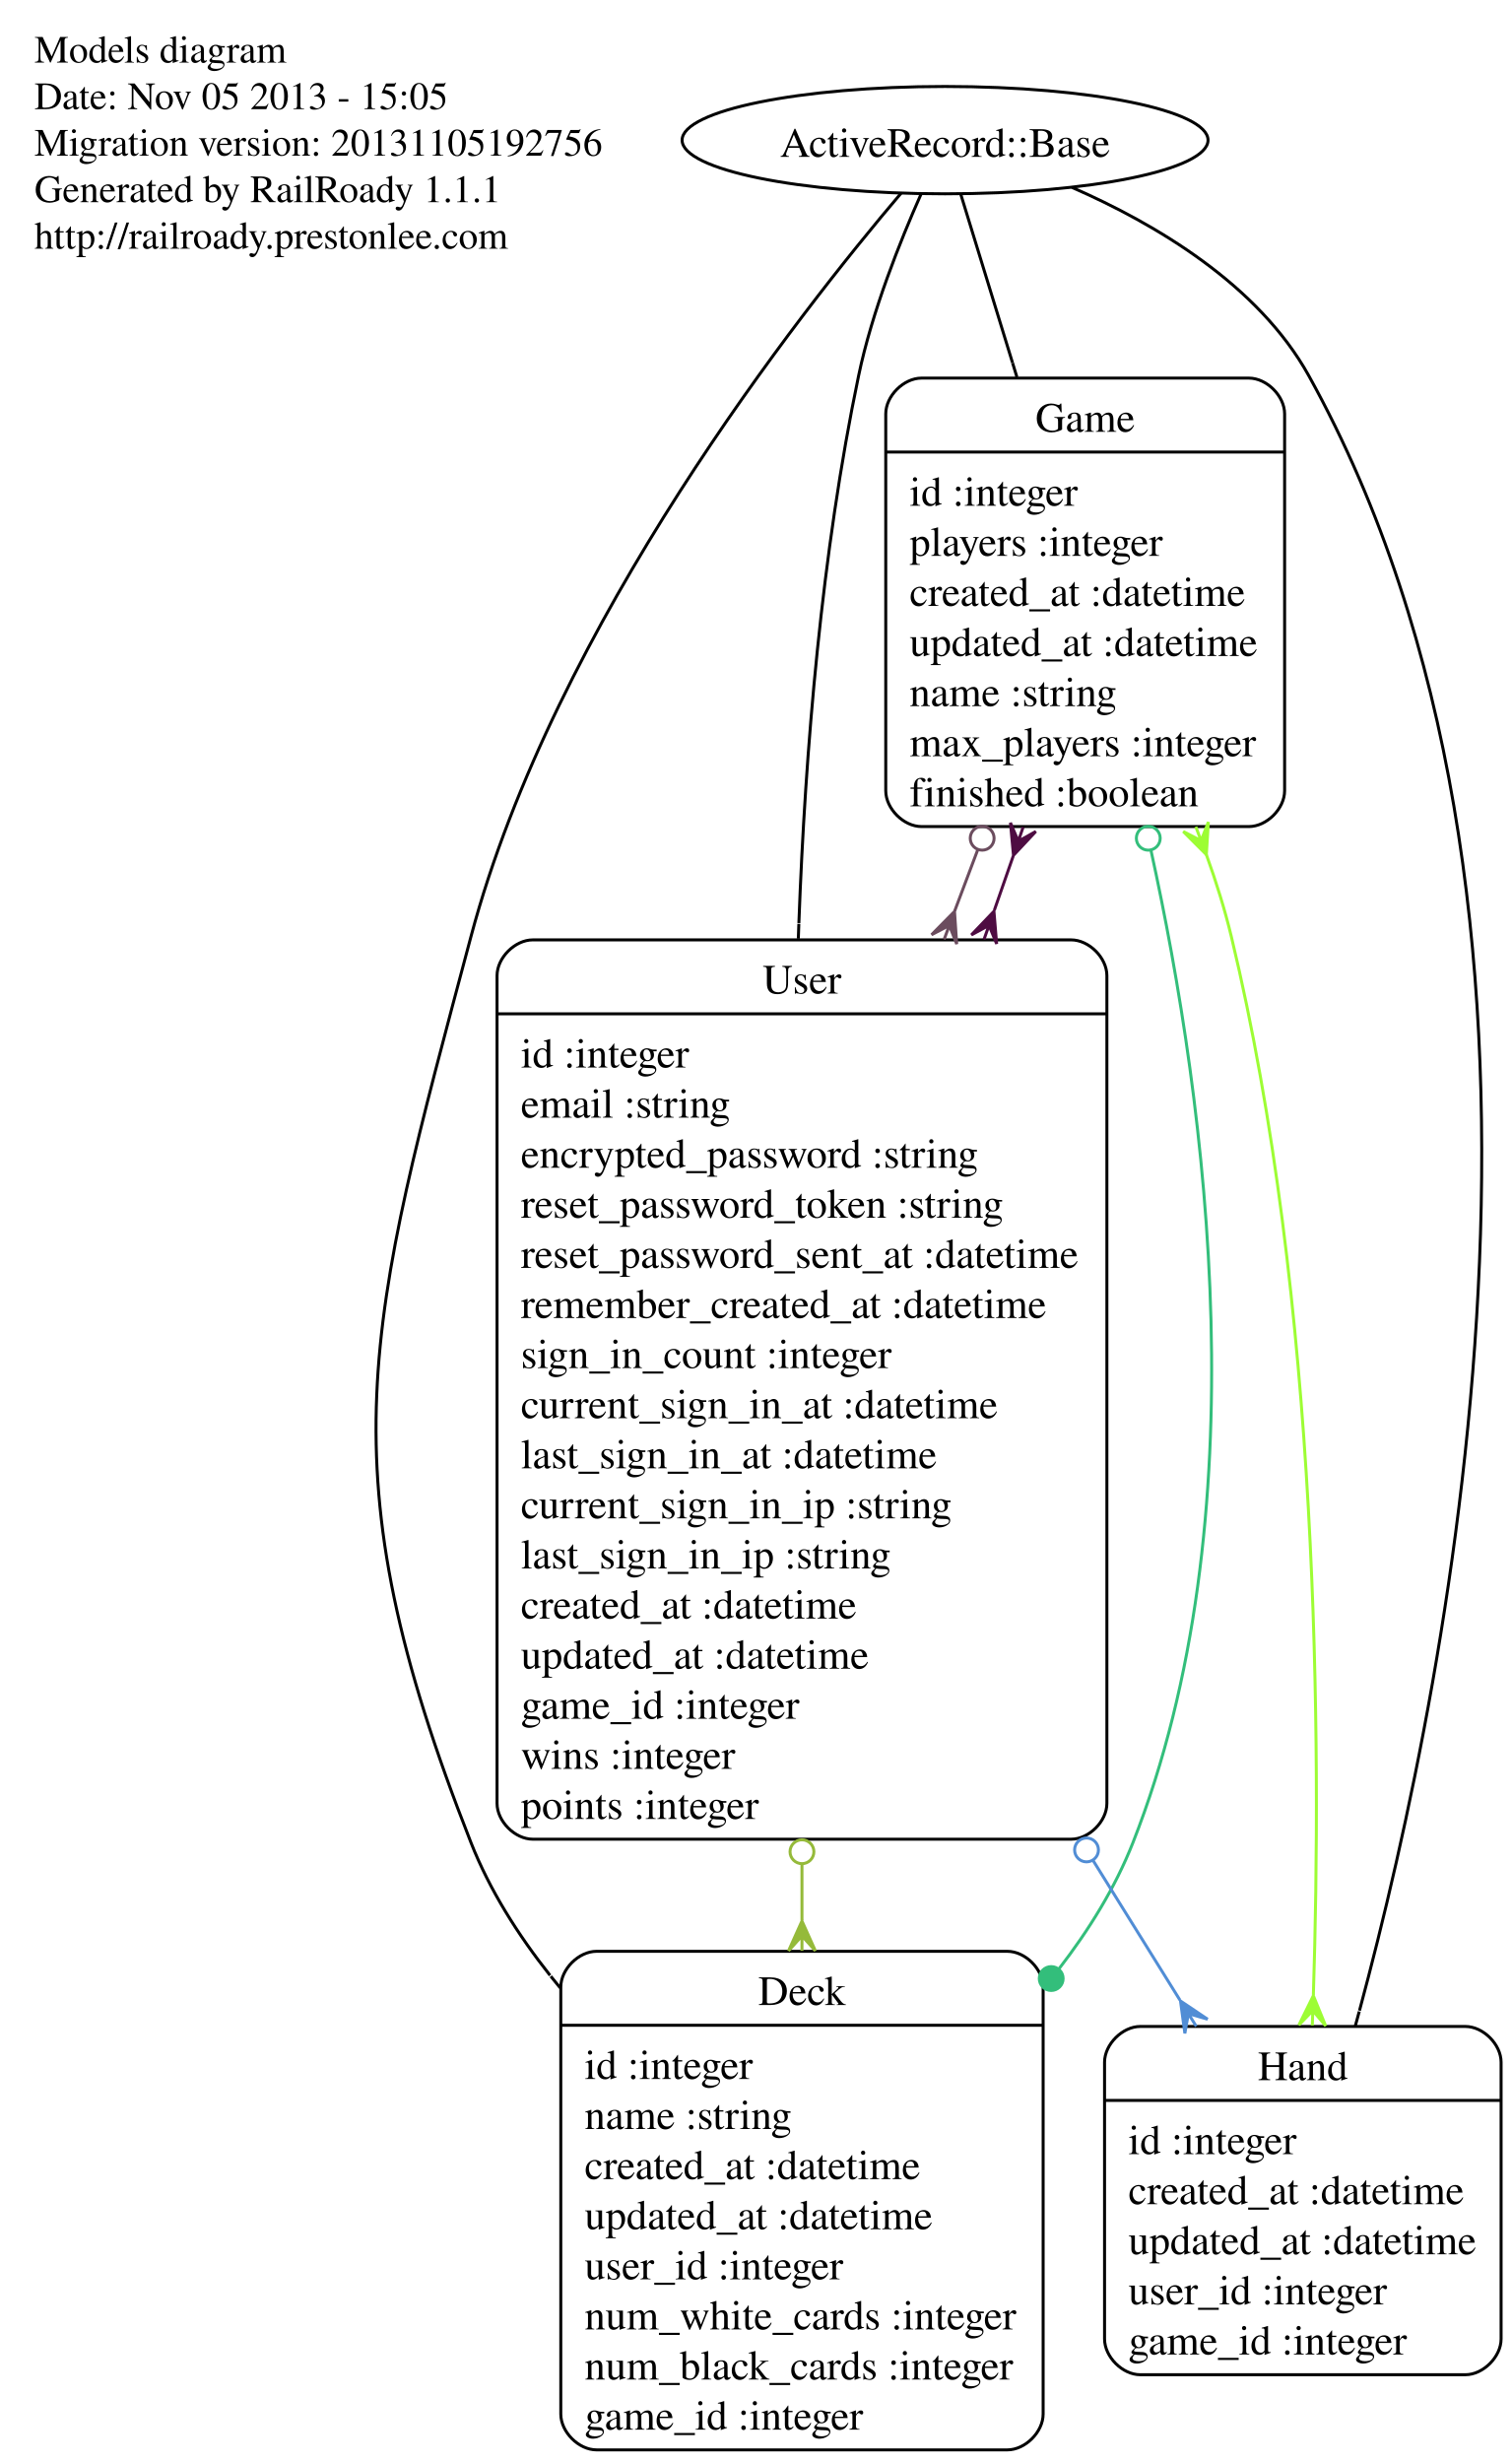
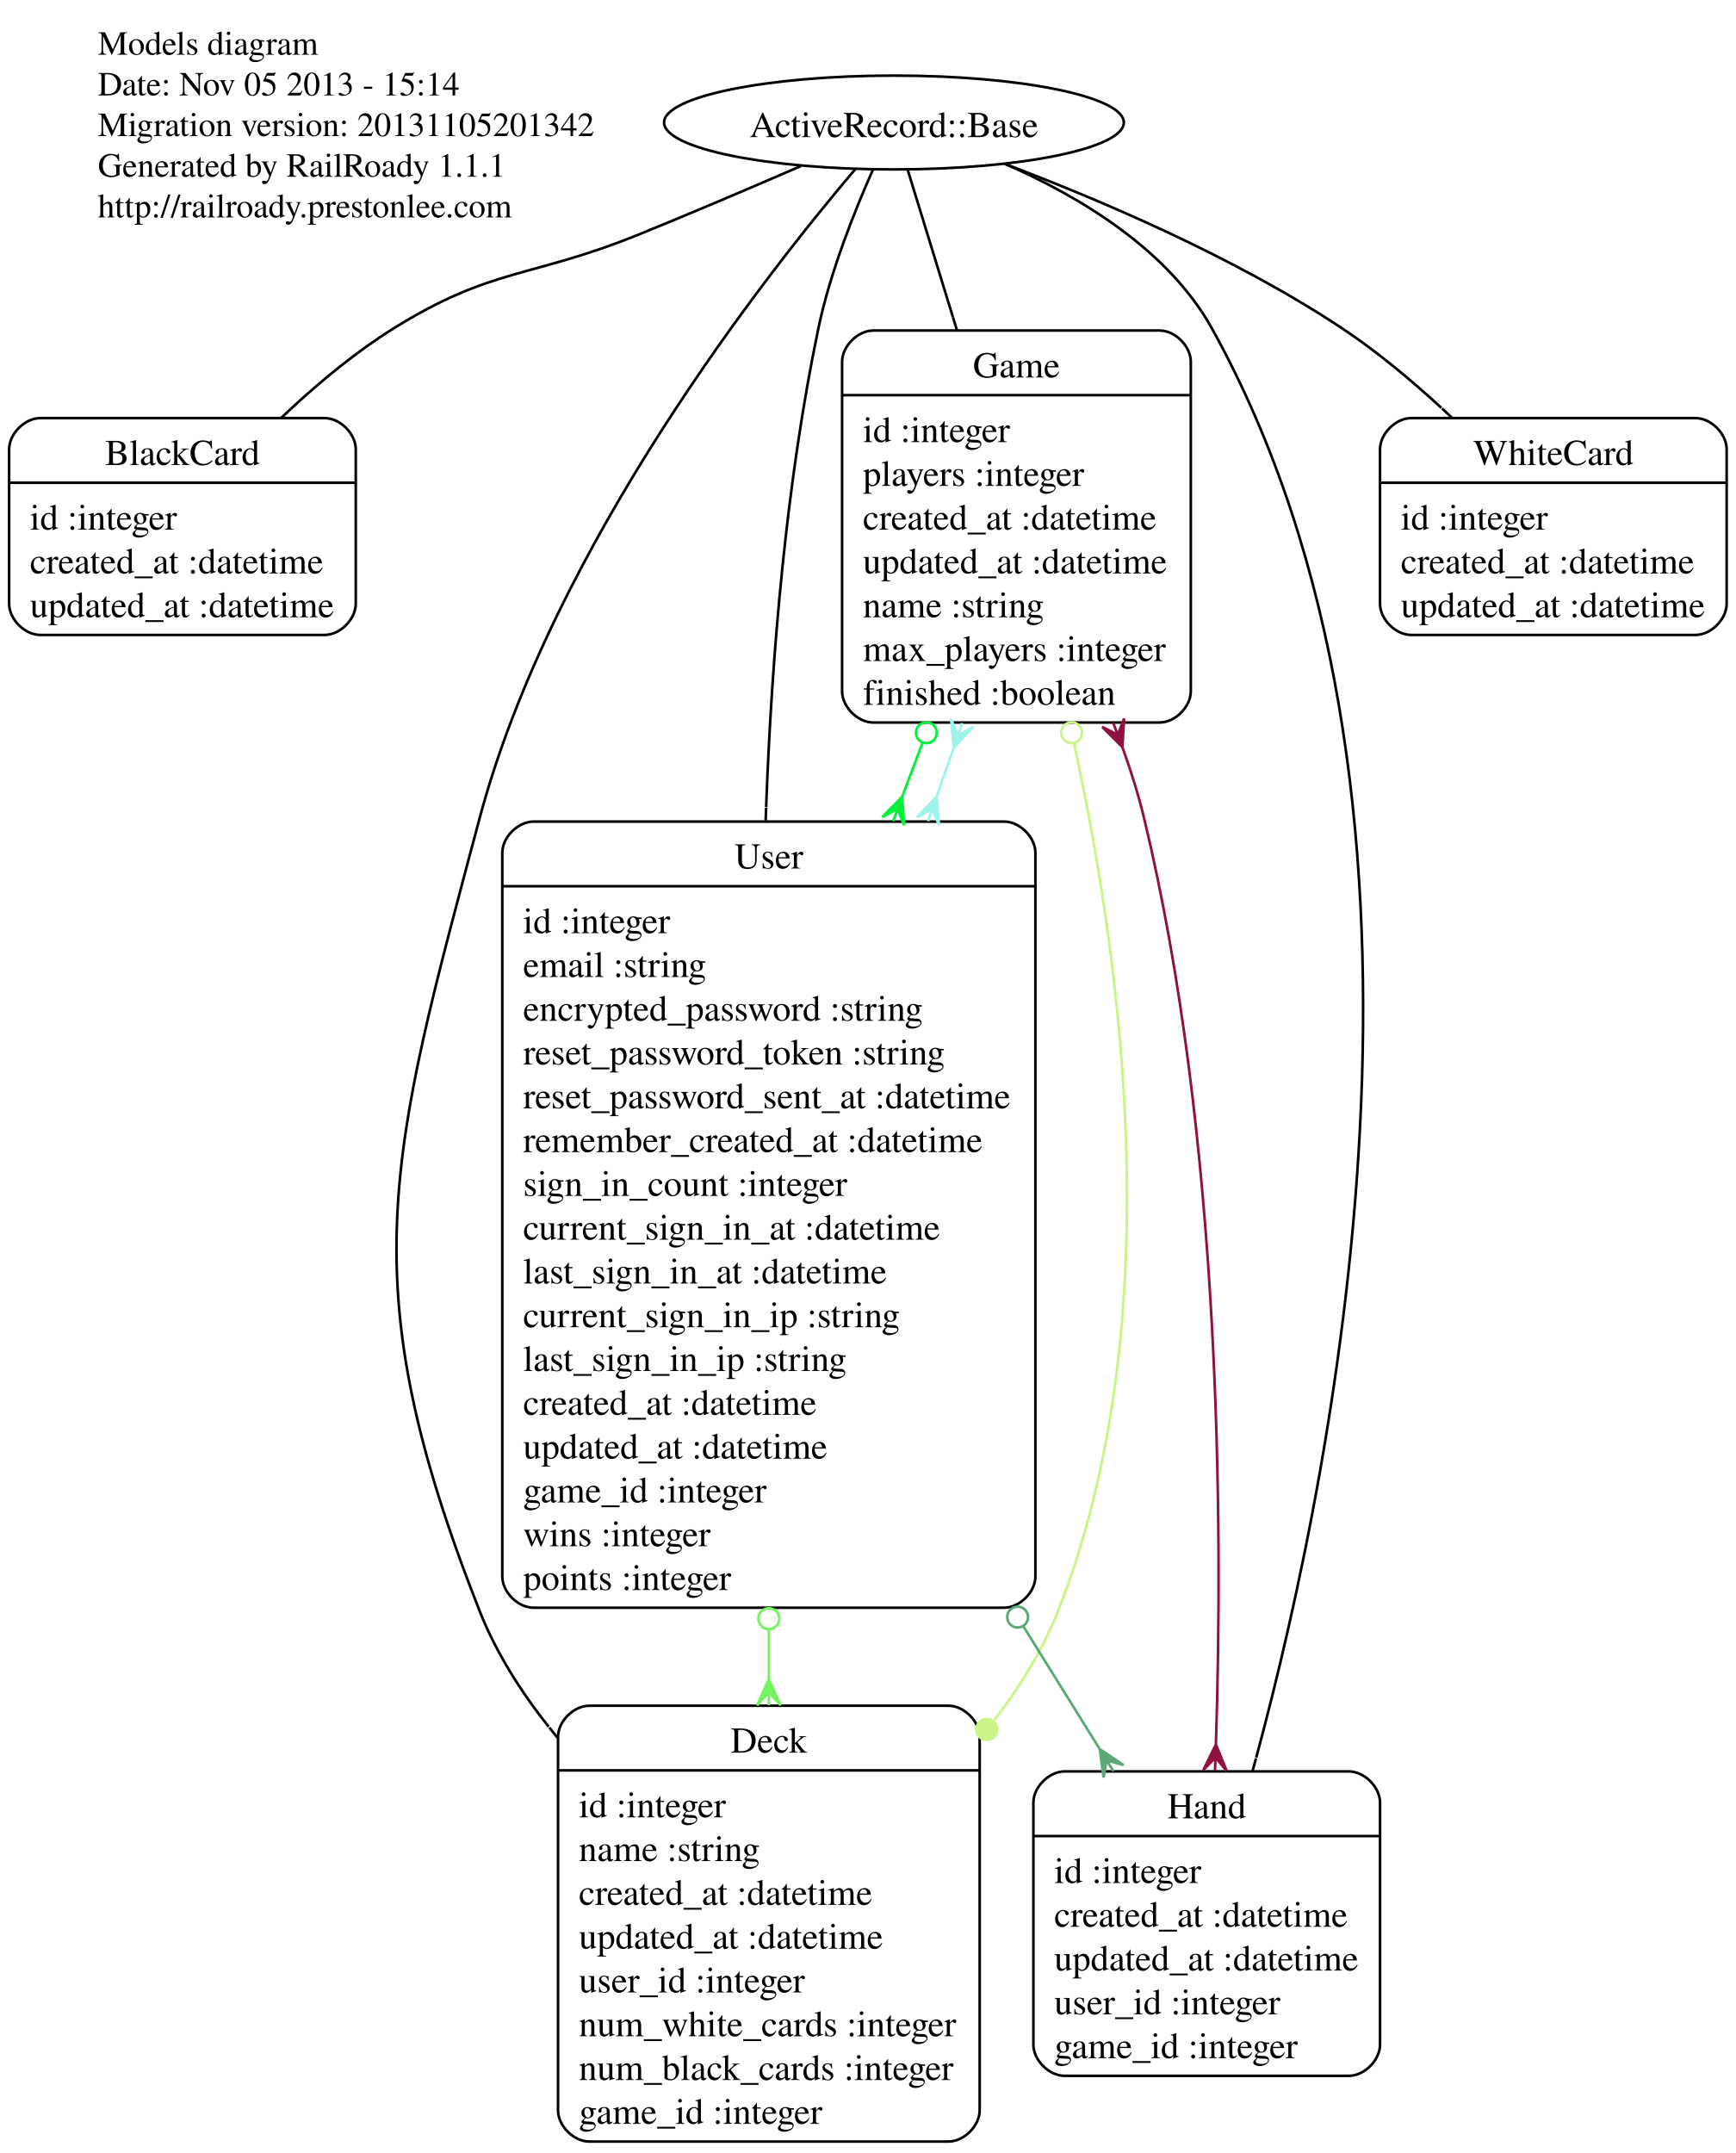
- <svg xmlns="http://www.w3.org/2000/svg" width="507pt" height="826pt" viewBox="0.00 0.00 507.00 826.00">
+ <svg xmlns="http://www.w3.org/2000/svg" width="666pt" height="826pt" viewBox="0.00 0.00 666.00 826.00">
  <g id="graph0" class="graph" transform="scale(1 1) rotate(0) translate(4 822)">
-     <polygon fill="white" stroke="white" points="-4,4 -4,-822 503,-822 503,4 -4,4" />
+     <polygon fill="white" stroke="white" points="-4,4 -4,-822 662,-822 662,4 -4,4" />
    <g id="node1" class="node">
-       <text text-anchor="start" x="7.55" y="-801" font-family="Times,serif" font-size="13.00">Models diagram</text>
-       <text text-anchor="start" x="7.55" y="-785.4" font-family="Times,serif" font-size="13.00">Date: Nov 05 2013 - 15:05</text>
-       <text text-anchor="start" x="7.55" y="-769.8" font-family="Times,serif" font-size="13.00">Migration version: 20131105192756</text>
-       <text text-anchor="start" x="7.55" y="-754.2" font-family="Times,serif" font-size="13.00">Generated by RailRoady 1.1.1</text>
-       <text text-anchor="start" x="7.55" y="-738.6" font-family="Times,serif" font-size="13.00">http://railroady.prestonlee.com</text>
+       <text text-anchor="start" x="33.55" y="-801" font-family="Times,serif" font-size="13.00">Models diagram</text>
+       <text text-anchor="start" x="33.55" y="-785.4" font-family="Times,serif" font-size="13.00">Date: Nov 05 2013 - 15:14</text>
+       <text text-anchor="start" x="33.55" y="-769.8" font-family="Times,serif" font-size="13.00">Migration version: 20131105201342</text>
+       <text text-anchor="start" x="33.55" y="-754.2" font-family="Times,serif" font-size="13.00">Generated by RailRoady 1.1.1</text>
+       <text text-anchor="start" x="33.55" y="-738.6" font-family="Times,serif" font-size="13.00">http://railroady.prestonlee.com</text>
    </g>
    <g id="node2" class="node">
-       <path fill="none" stroke="black" d="M196.105,-0.4C196.105,-0.4 333.895,-0.4 333.895,-0.4 339.895,-0.4 345.895,-6.4 345.895,-12.4 345.895,-12.4 345.895,-155.6 345.895,-155.6 345.895,-161.6 339.895,-167.6 333.895,-167.6 333.895,-167.6 196.105,-167.6 196.105,-167.6 190.105,-167.6 184.105,-161.6 184.105,-155.6 184.105,-155.6 184.105,-12.4 184.105,-12.4 184.105,-6.4 190.105,-0.4 196.105,-0.4" />
-       <text text-anchor="middle" x="265" y="-149.6" font-family="Times,serif" font-size="14.00">Deck</text>
-       <polyline fill="none" stroke="black" points="184.105,-142.8 345.895,-142.8 " />
-       <text text-anchor="start" x="192.105" y="-124.8" font-family="Times,serif" font-size="14.00">id :integer</text>
-       <text text-anchor="start" x="192.105" y="-108" font-family="Times,serif" font-size="14.00">name :string</text>
-       <text text-anchor="start" x="192.105" y="-91.2" font-family="Times,serif" font-size="14.00">created_at :datetime</text>
-       <text text-anchor="start" x="192.105" y="-74.4" font-family="Times,serif" font-size="14.00">updated_at :datetime</text>
-       <text text-anchor="start" x="192.105" y="-57.6" font-family="Times,serif" font-size="14.00">user_id :integer</text>
-       <text text-anchor="start" x="192.105" y="-40.8" font-family="Times,serif" font-size="14.00">num_white_cards :integer</text>
-       <text text-anchor="start" x="192.105" y="-24" font-family="Times,serif" font-size="14.00">num_black_cards :integer</text>
-       <text text-anchor="start" x="192.105" y="-7.2" font-family="Times,serif" font-size="14.00">game_id :integer</text>
+       <path fill="none" stroke="black" d="M11.495,-578.4C11.495,-578.4 120.505,-578.4 120.505,-578.4 126.505,-578.4 132.505,-584.4 132.505,-590.4 132.505,-590.4 132.505,-649.6 132.505,-649.6 132.505,-655.6 126.505,-661.6 120.505,-661.6 120.505,-661.6 11.495,-661.6 11.495,-661.6 5.495,-661.6 -0.505,-655.6 -0.505,-649.6 -0.505,-649.6 -0.505,-590.4 -0.505,-590.4 -0.505,-584.4 5.495,-578.4 11.495,-578.4" />
+       <text text-anchor="middle" x="66" y="-643.6" font-family="Times,serif" font-size="14.00">BlackCard</text>
+       <polyline fill="none" stroke="black" points="-0.505,-636.8 132.505,-636.8 " />
+       <text text-anchor="start" x="7.495" y="-618.8" font-family="Times,serif" font-size="14.00">id :integer</text>
+       <text text-anchor="start" x="7.495" y="-602" font-family="Times,serif" font-size="14.00">created_at :datetime</text>
+       <text text-anchor="start" x="7.495" y="-585.2" font-family="Times,serif" font-size="14.00">updated_at :datetime</text>
    </g>
    <g id="node3" class="node">
-       <path fill="none" stroke="black" d="M305.105,-544.8C305.105,-544.8 414.895,-544.8 414.895,-544.8 420.895,-544.8 426.895,-550.8 426.895,-556.8 426.895,-556.8 426.895,-683.2 426.895,-683.2 426.895,-689.2 420.895,-695.2 414.895,-695.2 414.895,-695.2 305.105,-695.2 305.105,-695.2 299.105,-695.2 293.105,-689.2 293.105,-683.2 293.105,-683.2 293.105,-556.8 293.105,-556.8 293.105,-550.8 299.105,-544.8 305.105,-544.8" />
-       <text text-anchor="middle" x="360" y="-677.2" font-family="Times,serif" font-size="14.00">Game</text>
-       <polyline fill="none" stroke="black" points="293.105,-670.4 426.895,-670.4 " />
-       <text text-anchor="start" x="301.105" y="-652.4" font-family="Times,serif" font-size="14.00">id :integer</text>
-       <text text-anchor="start" x="301.105" y="-635.6" font-family="Times,serif" font-size="14.00">players :integer</text>
-       <text text-anchor="start" x="301.105" y="-618.8" font-family="Times,serif" font-size="14.00">created_at :datetime</text>
-       <text text-anchor="start" x="301.105" y="-602" font-family="Times,serif" font-size="14.00">updated_at :datetime</text>
-       <text text-anchor="start" x="301.105" y="-585.2" font-family="Times,serif" font-size="14.00">name :string</text>
-       <text text-anchor="start" x="301.105" y="-568.4" font-family="Times,serif" font-size="14.00">max_players :integer</text>
-       <text text-anchor="start" x="301.105" y="-551.6" font-family="Times,serif" font-size="14.00">finished :boolean</text>
+       <path fill="none" stroke="black" d="M222.105,-0.4C222.105,-0.4 359.895,-0.4 359.895,-0.4 365.895,-0.4 371.895,-6.4 371.895,-12.4 371.895,-12.4 371.895,-155.6 371.895,-155.6 371.895,-161.6 365.895,-167.6 359.895,-167.6 359.895,-167.6 222.105,-167.6 222.105,-167.6 216.105,-167.6 210.105,-161.6 210.105,-155.6 210.105,-155.6 210.105,-12.4 210.105,-12.4 210.105,-6.4 216.105,-0.4 222.105,-0.4" />
+       <text text-anchor="middle" x="291" y="-149.6" font-family="Times,serif" font-size="14.00">Deck</text>
+       <polyline fill="none" stroke="black" points="210.105,-142.8 371.895,-142.8 " />
+       <text text-anchor="start" x="218.105" y="-124.8" font-family="Times,serif" font-size="14.00">id :integer</text>
+       <text text-anchor="start" x="218.105" y="-108" font-family="Times,serif" font-size="14.00">name :string</text>
+       <text text-anchor="start" x="218.105" y="-91.2" font-family="Times,serif" font-size="14.00">created_at :datetime</text>
+       <text text-anchor="start" x="218.105" y="-74.4" font-family="Times,serif" font-size="14.00">updated_at :datetime</text>
+       <text text-anchor="start" x="218.105" y="-57.6" font-family="Times,serif" font-size="14.00">user_id :integer</text>
+       <text text-anchor="start" x="218.105" y="-40.8" font-family="Times,serif" font-size="14.00">num_white_cards :integer</text>
+       <text text-anchor="start" x="218.105" y="-24" font-family="Times,serif" font-size="14.00">num_black_cards :integer</text>
+       <text text-anchor="start" x="218.105" y="-7.2" font-family="Times,serif" font-size="14.00">game_id :integer</text>
+     </g>
+     <g id="node4" class="node">
+       <path fill="none" stroke="black" d="M331.105,-544.8C331.105,-544.8 440.895,-544.8 440.895,-544.8 446.895,-544.8 452.895,-550.8 452.895,-556.8 452.895,-556.8 452.895,-683.2 452.895,-683.2 452.895,-689.2 446.895,-695.2 440.895,-695.2 440.895,-695.2 331.105,-695.2 331.105,-695.2 325.105,-695.2 319.105,-689.2 319.105,-683.2 319.105,-683.2 319.105,-556.8 319.105,-556.8 319.105,-550.8 325.105,-544.8 331.105,-544.8" />
+       <text text-anchor="middle" x="386" y="-677.2" font-family="Times,serif" font-size="14.00">Game</text>
+       <polyline fill="none" stroke="black" points="319.105,-670.4 452.895,-670.4 " />
+       <text text-anchor="start" x="327.105" y="-652.4" font-family="Times,serif" font-size="14.00">id :integer</text>
+       <text text-anchor="start" x="327.105" y="-635.6" font-family="Times,serif" font-size="14.00">players :integer</text>
+       <text text-anchor="start" x="327.105" y="-618.8" font-family="Times,serif" font-size="14.00">created_at :datetime</text>
+       <text text-anchor="start" x="327.105" y="-602" font-family="Times,serif" font-size="14.00">updated_at :datetime</text>
+       <text text-anchor="start" x="327.105" y="-585.2" font-family="Times,serif" font-size="14.00">name :string</text>
+       <text text-anchor="start" x="327.105" y="-568.4" font-family="Times,serif" font-size="14.00">max_players :integer</text>
+       <text text-anchor="start" x="327.105" y="-551.6" font-family="Times,serif" font-size="14.00">finished :boolean</text>
+     </g>
+     <g id="edge3" class="edge">
+       <path fill="none" stroke="#c8f488" d="M408.056,-536.872C426.942,-450.723 444.93,-312.963 402,-204 396.082,-188.978 387.274,-174.733 377.162,-161.666" />
+       <ellipse fill="none" stroke="#c8f488" cx="407.16" cy="-540.883" rx="4" ry="4" />
+       <ellipse fill="#c8f488" stroke="#c8f488" cx="374.601" cy="-158.47" rx="4" ry="4" />
+     </g>
+     <g id="node5" class="node">
+       <path fill="none" stroke="black" d="M404.495,-25.6C404.495,-25.6 513.505,-25.6 513.505,-25.6 519.505,-25.6 525.505,-31.6 525.505,-37.6 525.505,-37.6 525.505,-130.4 525.505,-130.4 525.505,-136.4 519.505,-142.4 513.505,-142.4 513.505,-142.4 404.495,-142.4 404.495,-142.4 398.495,-142.4 392.495,-136.4 392.495,-130.4 392.495,-130.4 392.495,-37.6 392.495,-37.6 392.495,-31.6 398.495,-25.6 404.495,-25.6" />
+       <text text-anchor="middle" x="459" y="-124.4" font-family="Times,serif" font-size="14.00">Hand</text>
+       <polyline fill="none" stroke="black" points="392.495,-117.6 525.505,-117.6 " />
+       <text text-anchor="start" x="400.495" y="-99.6" font-family="Times,serif" font-size="14.00">id :integer</text>
+       <text text-anchor="start" x="400.495" y="-82.8" font-family="Times,serif" font-size="14.00">created_at :datetime</text>
+       <text text-anchor="start" x="400.495" y="-66" font-family="Times,serif" font-size="14.00">updated_at :datetime</text>
+       <text text-anchor="start" x="400.495" y="-49.2" font-family="Times,serif" font-size="14.00">user_id :integer</text>
+       <text text-anchor="start" x="400.495" y="-32.4" font-family="Times,serif" font-size="14.00">game_id :integer</text>
+     </g>
+     <g id="edge5" class="edge">
+       <path fill="none" stroke="#8e1142" d="M426.657,-535.348C429.939,-526.271 432.823,-517.044 435,-508 464.494,-385.46 465.257,-237.448 462.537,-152.965" />
+       <polygon fill="#8e1142" stroke="#8e1142" points="426.643,-535.386 418.896,-543.148 424.874,-540.063 423.105,-544.74 423.105,-544.74 423.105,-544.74 424.874,-540.063 427.315,-546.332 426.643,-535.386 426.643,-535.386" />
+       <polygon fill="#8e1142" stroke="#8e1142" points="462.529,-152.726 466.678,-142.575 462.355,-147.729 462.181,-142.732 462.181,-142.732 462.181,-142.732 462.355,-147.729 457.683,-142.889 462.529,-152.726 462.529,-152.726" />
+     </g>
+     <g id="node6" class="node">
+       <path fill="none" stroke="black" d="M200.722,-205.2C200.722,-205.2 381.278,-205.2 381.278,-205.2 387.278,-205.2 393.278,-211.2 393.278,-217.2 393.278,-217.2 393.278,-494.8 393.278,-494.8 393.278,-500.8 387.278,-506.8 381.278,-506.8 381.278,-506.8 200.722,-506.8 200.722,-506.8 194.722,-506.8 188.722,-500.8 188.722,-494.8 188.722,-494.8 188.722,-217.2 188.722,-217.2 188.722,-211.2 194.722,-205.2 200.722,-205.2" />
+       <text text-anchor="middle" x="291" y="-488.8" font-family="Times,serif" font-size="14.00">User</text>
+       <polyline fill="none" stroke="black" points="188.722,-482 393.278,-482 " />
+       <text text-anchor="start" x="196.722" y="-464" font-family="Times,serif" font-size="14.00">id :integer</text>
+       <text text-anchor="start" x="196.722" y="-447.2" font-family="Times,serif" font-size="14.00">email :string</text>
+       <text text-anchor="start" x="196.722" y="-430.4" font-family="Times,serif" font-size="14.00">encrypted_password :string</text>
+       <text text-anchor="start" x="196.722" y="-413.6" font-family="Times,serif" font-size="14.00">reset_password_token :string</text>
+       <text text-anchor="start" x="196.722" y="-396.8" font-family="Times,serif" font-size="14.00">reset_password_sent_at :datetime</text>
+       <text text-anchor="start" x="196.722" y="-380" font-family="Times,serif" font-size="14.00">remember_created_at :datetime</text>
+       <text text-anchor="start" x="196.722" y="-363.2" font-family="Times,serif" font-size="14.00">sign_in_count :integer</text>
+       <text text-anchor="start" x="196.722" y="-346.4" font-family="Times,serif" font-size="14.00">current_sign_in_at :datetime</text>
+       <text text-anchor="start" x="196.722" y="-329.6" font-family="Times,serif" font-size="14.00">last_sign_in_at :datetime</text>
+       <text text-anchor="start" x="196.722" y="-312.8" font-family="Times,serif" font-size="14.00">current_sign_in_ip :string</text>
+       <text text-anchor="start" x="196.722" y="-296" font-family="Times,serif" font-size="14.00">last_sign_in_ip :string</text>
+       <text text-anchor="start" x="196.722" y="-279.2" font-family="Times,serif" font-size="14.00">created_at :datetime</text>
+       <text text-anchor="start" x="196.722" y="-262.4" font-family="Times,serif" font-size="14.00">updated_at :datetime</text>
+       <text text-anchor="start" x="196.722" y="-245.6" font-family="Times,serif" font-size="14.00">game_id :integer</text>
+       <text text-anchor="start" x="196.722" y="-228.8" font-family="Times,serif" font-size="14.00">wins :integer</text>
+       <text text-anchor="start" x="196.722" y="-212" font-family="Times,serif" font-size="14.00">points :integer</text>
+     </g>
+     <g id="edge4" class="edge">
+       <path fill="none" stroke="#06ef3c" d="M349.94,-536.96C347.405,-530.311 344.825,-523.465 342.231,-516.507" />
+       <ellipse fill="none" stroke="#06ef3c" cx="351.445" cy="-540.887" rx="4" ry="4" />
+       <polygon fill="#06ef3c" stroke="#06ef3c" points="342.166,-516.332 342.906,-505.391 340.426,-511.644 338.687,-506.956 338.687,-506.956 338.687,-506.956 340.426,-511.644 334.468,-508.522 342.166,-516.332 342.166,-516.332" />
+     </g>
+     <g id="edge10" class="edge">
+       <path fill="none" stroke="#71f45d" d="M291,-196.962C291,-190.568 291,-184.246 291,-178.054" />
+       <ellipse fill="none" stroke="#71f45d" cx="291" cy="-200.998" rx="4" ry="4" />
+       <polygon fill="#71f45d" stroke="#71f45d" points="291,-177.768 295.5,-167.768 291,-172.768 291,-167.768 291,-167.768 291,-167.768 291,-172.768 286.5,-167.768 291,-177.768 291,-177.768" />
+     </g>
+     <g id="edge9" class="edge">
+       <path fill="none" stroke="#9ef3eb" d="M355.522,-516.732C357.699,-522.912 359.822,-529.002 361.87,-534.943" />
+       <polygon fill="#9ef3eb" stroke="#9ef3eb" points="355.398,-516.383 356.302,-505.454 353.729,-511.669 352.06,-506.956 352.06,-506.956 352.06,-506.956 353.729,-511.669 347.818,-508.458 355.398,-516.383 355.398,-516.383" />
+       <polygon fill="#9ef3eb" stroke="#9ef3eb" points="361.945,-535.162 360.929,-546.08 363.566,-539.892 365.186,-544.622 365.186,-544.622 365.186,-544.622 363.566,-539.892 369.443,-543.164 361.945,-535.162 361.945,-535.162" />
+     </g>
+     <g id="edge8" class="edge">
+       <path fill="none" stroke="#5ca877" d="M388.694,-197.991C398.867,-181.643 408.764,-165.737 417.767,-151.267" />
+       <ellipse fill="none" stroke="#5ca877" cx="386.448" cy="-201.602" rx="4" ry="4" />
+       <polygon fill="#5ca877" stroke="#5ca877" points="417.969,-150.943 427.073,-144.83 420.61,-146.698 423.252,-142.452 423.252,-142.452 423.252,-142.452 420.61,-146.698 419.431,-140.075 417.969,-150.943 417.969,-150.943" />
+     </g>
+     <g id="node7" class="node">
+       <path fill="none" stroke="black" d="M537.495,-578.4C537.495,-578.4 646.505,-578.4 646.505,-578.4 652.505,-578.4 658.505,-584.4 658.505,-590.4 658.505,-590.4 658.505,-649.6 658.505,-649.6 658.505,-655.6 652.505,-661.6 646.505,-661.6 646.505,-661.6 537.495,-661.6 537.495,-661.6 531.495,-661.6 525.495,-655.6 525.495,-649.6 525.495,-649.6 525.495,-590.4 525.495,-590.4 525.495,-584.4 531.495,-578.4 537.495,-578.4" />
+       <text text-anchor="middle" x="592" y="-643.6" font-family="Times,serif" font-size="14.00">WhiteCard</text>
+       <polyline fill="none" stroke="black" points="525.495,-636.8 658.505,-636.8 " />
+       <text text-anchor="start" x="533.495" y="-618.8" font-family="Times,serif" font-size="14.00">id :integer</text>
+       <text text-anchor="start" x="533.495" y="-602" font-family="Times,serif" font-size="14.00">created_at :datetime</text>
+       <text text-anchor="start" x="533.495" y="-585.2" font-family="Times,serif" font-size="14.00">updated_at :datetime</text>
+     </g>
+     <g id="node8" class="node">
+       <ellipse fill="none" stroke="black" cx="339" cy="-775" rx="88.203" ry="18" />
+       <text text-anchor="middle" x="339" y="-769.4" font-family="Times,serif" font-size="14.00">ActiveRecord::Base</text>
+     </g>
+     <g id="edge1" class="edge">
+       <path fill="none" stroke="black" d="M303.3,-758.302C284.784,-750.262 261.756,-740.418 241,-732 199.543,-715.185 184.99,-719.625 147,-696 133.136,-687.378 119.53,-676.19 107.545,-665.097" />
+       <polyline fill="none" stroke="black" points="103.879,-661.661 107.527,-665.08 " />
    </g>
    <g id="edge2" class="edge">
-       <path fill="none" stroke="#33be7b" d="M382.056,-536.872C400.942,-450.723 418.93,-312.963 376,-204 370.082,-188.978 361.274,-174.733 351.162,-161.666" />
-       <ellipse fill="none" stroke="#33be7b" cx="381.16" cy="-540.883" rx="4" ry="4" />
-       <ellipse fill="#33be7b" stroke="#33be7b" cx="348.601" cy="-158.47" rx="4" ry="4" />
+       <path fill="none" stroke="black" d="M324.249,-757.208C290.406,-717.397 207.945,-612.747 180,-508 145.172,-377.455 130.473,-329.706 180,-204 186.241,-188.159 195.696,-173.181 206.504,-159.538" />
+       <polyline fill="none" stroke="black" points="209.9,-155.348 206.752,-159.232 " />
    </g>
-     <g id="node4" class="node">
-       <path fill="none" stroke="black" d="M378.495,-25.6C378.495,-25.6 487.505,-25.6 487.505,-25.6 493.505,-25.6 499.505,-31.6 499.505,-37.6 499.505,-37.6 499.505,-130.4 499.505,-130.4 499.505,-136.4 493.505,-142.4 487.505,-142.4 487.505,-142.4 378.495,-142.4 378.495,-142.4 372.495,-142.4 366.495,-136.4 366.495,-130.4 366.495,-130.4 366.495,-37.6 366.495,-37.6 366.495,-31.6 372.495,-25.6 378.495,-25.6" />
-       <text text-anchor="middle" x="433" y="-124.4" font-family="Times,serif" font-size="14.00">Hand</text>
-       <polyline fill="none" stroke="black" points="366.495,-117.6 499.505,-117.6 " />
-       <text text-anchor="start" x="374.495" y="-99.6" font-family="Times,serif" font-size="14.00">id :integer</text>
-       <text text-anchor="start" x="374.495" y="-82.8" font-family="Times,serif" font-size="14.00">created_at :datetime</text>
-       <text text-anchor="start" x="374.495" y="-66" font-family="Times,serif" font-size="14.00">updated_at :datetime</text>
-       <text text-anchor="start" x="374.495" y="-49.2" font-family="Times,serif" font-size="14.00">user_id :integer</text>
-       <text text-anchor="start" x="374.495" y="-32.4" font-family="Times,serif" font-size="14.00">game_id :integer</text>
-     </g>
-     <g id="edge4" class="edge">
-       <path fill="none" stroke="#9dfd34" d="M400.657,-535.348C403.939,-526.271 406.823,-517.044 409,-508 438.494,-385.46 439.257,-237.448 436.537,-152.965" />
-       <polygon fill="#9dfd34" stroke="#9dfd34" points="400.643,-535.386 392.896,-543.148 398.874,-540.063 397.105,-544.74 397.105,-544.74 397.105,-544.74 398.874,-540.063 401.315,-546.332 400.643,-535.386 400.643,-535.386" />
-       <polygon fill="#9dfd34" stroke="#9dfd34" points="436.529,-152.726 440.678,-142.575 436.355,-147.729 436.181,-142.732 436.181,-142.732 436.181,-142.732 436.355,-147.729 431.683,-142.889 436.529,-152.726 436.529,-152.726" />
-     </g>
-     <g id="node5" class="node">
-       <path fill="none" stroke="black" d="M174.722,-205.2C174.722,-205.2 355.278,-205.2 355.278,-205.2 361.278,-205.2 367.278,-211.2 367.278,-217.2 367.278,-217.2 367.278,-494.8 367.278,-494.8 367.278,-500.8 361.278,-506.8 355.278,-506.8 355.278,-506.8 174.722,-506.8 174.722,-506.8 168.722,-506.8 162.722,-500.8 162.722,-494.8 162.722,-494.8 162.722,-217.2 162.722,-217.2 162.722,-211.2 168.722,-205.2 174.722,-205.2" />
-       <text text-anchor="middle" x="265" y="-488.8" font-family="Times,serif" font-size="14.00">User</text>
-       <polyline fill="none" stroke="black" points="162.722,-482 367.278,-482 " />
-       <text text-anchor="start" x="170.722" y="-464" font-family="Times,serif" font-size="14.00">id :integer</text>
-       <text text-anchor="start" x="170.722" y="-447.2" font-family="Times,serif" font-size="14.00">email :string</text>
-       <text text-anchor="start" x="170.722" y="-430.4" font-family="Times,serif" font-size="14.00">encrypted_password :string</text>
-       <text text-anchor="start" x="170.722" y="-413.6" font-family="Times,serif" font-size="14.00">reset_password_token :string</text>
-       <text text-anchor="start" x="170.722" y="-396.8" font-family="Times,serif" font-size="14.00">reset_password_sent_at :datetime</text>
-       <text text-anchor="start" x="170.722" y="-380" font-family="Times,serif" font-size="14.00">remember_created_at :datetime</text>
-       <text text-anchor="start" x="170.722" y="-363.2" font-family="Times,serif" font-size="14.00">sign_in_count :integer</text>
-       <text text-anchor="start" x="170.722" y="-346.4" font-family="Times,serif" font-size="14.00">current_sign_in_at :datetime</text>
-       <text text-anchor="start" x="170.722" y="-329.6" font-family="Times,serif" font-size="14.00">last_sign_in_at :datetime</text>
-       <text text-anchor="start" x="170.722" y="-312.8" font-family="Times,serif" font-size="14.00">current_sign_in_ip :string</text>
-       <text text-anchor="start" x="170.722" y="-296" font-family="Times,serif" font-size="14.00">last_sign_in_ip :string</text>
-       <text text-anchor="start" x="170.722" y="-279.2" font-family="Times,serif" font-size="14.00">created_at :datetime</text>
-       <text text-anchor="start" x="170.722" y="-262.4" font-family="Times,serif" font-size="14.00">updated_at :datetime</text>
-       <text text-anchor="start" x="170.722" y="-245.6" font-family="Times,serif" font-size="14.00">game_id :integer</text>
-       <text text-anchor="start" x="170.722" y="-228.8" font-family="Times,serif" font-size="14.00">wins :integer</text>
-       <text text-anchor="start" x="170.722" y="-212" font-family="Times,serif" font-size="14.00">points :integer</text>
-     </g>
-     <g id="edge3" class="edge">
-       <path fill="none" stroke="#6b4c5e" d="M323.94,-536.96C321.405,-530.311 318.825,-523.465 316.231,-516.507" />
-       <ellipse fill="none" stroke="#6b4c5e" cx="325.445" cy="-540.887" rx="4" ry="4" />
-       <polygon fill="#6b4c5e" stroke="#6b4c5e" points="316.166,-516.332 316.906,-505.391 314.426,-511.644 312.687,-506.956 312.687,-506.956 312.687,-506.956 314.426,-511.644 308.468,-508.522 316.166,-516.332 316.166,-516.332" />
-     </g>
-     <g id="edge9" class="edge">
-       <path fill="none" stroke="#95ba3a" d="M265,-196.962C265,-190.568 265,-184.246 265,-178.054" />
-       <ellipse fill="none" stroke="#95ba3a" cx="265" cy="-200.998" rx="4" ry="4" />
-       <polygon fill="#95ba3a" stroke="#95ba3a" points="265,-177.768 269.5,-167.768 265,-172.768 265,-167.768 265,-167.768 265,-167.768 265,-172.768 260.5,-167.768 265,-177.768 265,-177.768" />
-     </g>
-     <g id="edge8" class="edge">
-       <path fill="none" stroke="#4e0c42" d="M329.522,-516.732C331.699,-522.912 333.822,-529.002 335.87,-534.943" />
-       <polygon fill="#4e0c42" stroke="#4e0c42" points="329.398,-516.383 330.302,-505.454 327.729,-511.669 326.06,-506.956 326.06,-506.956 326.06,-506.956 327.729,-511.669 321.818,-508.458 329.398,-516.383 329.398,-516.383" />
-       <polygon fill="#4e0c42" stroke="#4e0c42" points="335.945,-535.162 334.929,-546.08 337.566,-539.892 339.186,-544.622 339.186,-544.622 339.186,-544.622 337.566,-539.892 343.443,-543.164 335.945,-535.162 335.945,-535.162" />
+     <g id="edge6" class="edge">
+       <path fill="none" stroke="black" d="M344.3,-756.746C348.63,-742.651 355.084,-721.642 361.628,-700.338" />
+       <polyline fill="none" stroke="black" points="363.114,-695.502 361.645,-700.282 " />
    </g>
    <g id="edge7" class="edge">
-       <path fill="none" stroke="#518dd5" d="M362.694,-197.991C372.867,-181.643 382.764,-165.737 391.767,-151.267" />
-       <ellipse fill="none" stroke="#518dd5" cx="360.448" cy="-201.602" rx="4" ry="4" />
-       <polygon fill="#518dd5" stroke="#518dd5" points="391.969,-150.943 401.073,-144.83 394.61,-146.698 397.252,-142.452 397.252,-142.452 397.252,-142.452 394.61,-146.698 393.431,-140.075 391.969,-150.943 391.969,-150.943" />
+       <path fill="none" stroke="black" d="M381.537,-759.165C409.543,-746.929 444.054,-726.56 461,-696 559.587,-518.207 509.441,-264.18 478.003,-147.707" />
+       <polyline fill="none" stroke="black" points="476.614,-142.604 477.927,-147.429 " />
    </g>
-     <g id="node6" class="node">
-       <ellipse fill="none" stroke="black" cx="313" cy="-775" rx="88.203" ry="18" />
-       <text text-anchor="middle" x="313" y="-769.4" font-family="Times,serif" font-size="14.00">ActiveRecord::Base</text>
+     <g id="edge11" class="edge">
+       <path fill="none" stroke="black" d="M330.89,-756.788C323.996,-741.272 314.521,-717.637 310,-696 297.625,-636.769 292.119,-570.533 289.963,-512.432" />
+       <polyline fill="none" stroke="black" points="289.777,-507.194 289.955,-512.191 " />
    </g>
-     <g id="edge1" class="edge">
-       <path fill="none" stroke="black" d="M298.249,-757.208C264.406,-717.397 181.945,-612.747 154,-508 119.172,-377.455 104.473,-329.706 154,-204 160.241,-188.159 169.696,-173.181 180.504,-159.538" />
-       <polyline fill="none" stroke="black" points="183.9,-155.348 180.752,-159.232 " />
-     </g>
-     <g id="edge5" class="edge">
-       <path fill="none" stroke="black" d="M318.3,-756.746C322.63,-742.651 329.084,-721.642 335.628,-700.338" />
-       <polyline fill="none" stroke="black" points="337.114,-695.502 335.645,-700.282 " />
-     </g>
-     <g id="edge6" class="edge">
-       <path fill="none" stroke="black" d="M355.537,-759.165C383.543,-746.929 418.054,-726.56 435,-696 533.587,-518.207 483.441,-264.18 452.003,-147.707" />
-       <polyline fill="none" stroke="black" points="450.614,-142.604 451.927,-147.429 " />
-     </g>
-     <g id="edge10" class="edge">
-       <path fill="none" stroke="black" d="M304.89,-756.788C297.996,-741.272 288.521,-717.637 284,-696 271.625,-636.769 266.119,-570.533 263.963,-512.432" />
-       <polyline fill="none" stroke="black" points="263.777,-507.194 263.955,-512.191 " />
+     <g id="edge12" class="edge">
+       <path fill="none" stroke="black" d="M381.615,-759.089C417.676,-745.463 469.896,-723.305 511,-696 524.195,-687.235 537.313,-676.311 549.029,-665.536" />
+       <polyline fill="none" stroke="black" points="552.947,-661.891 549.286,-665.297 " />
    </g>
  </g>
</svg>
